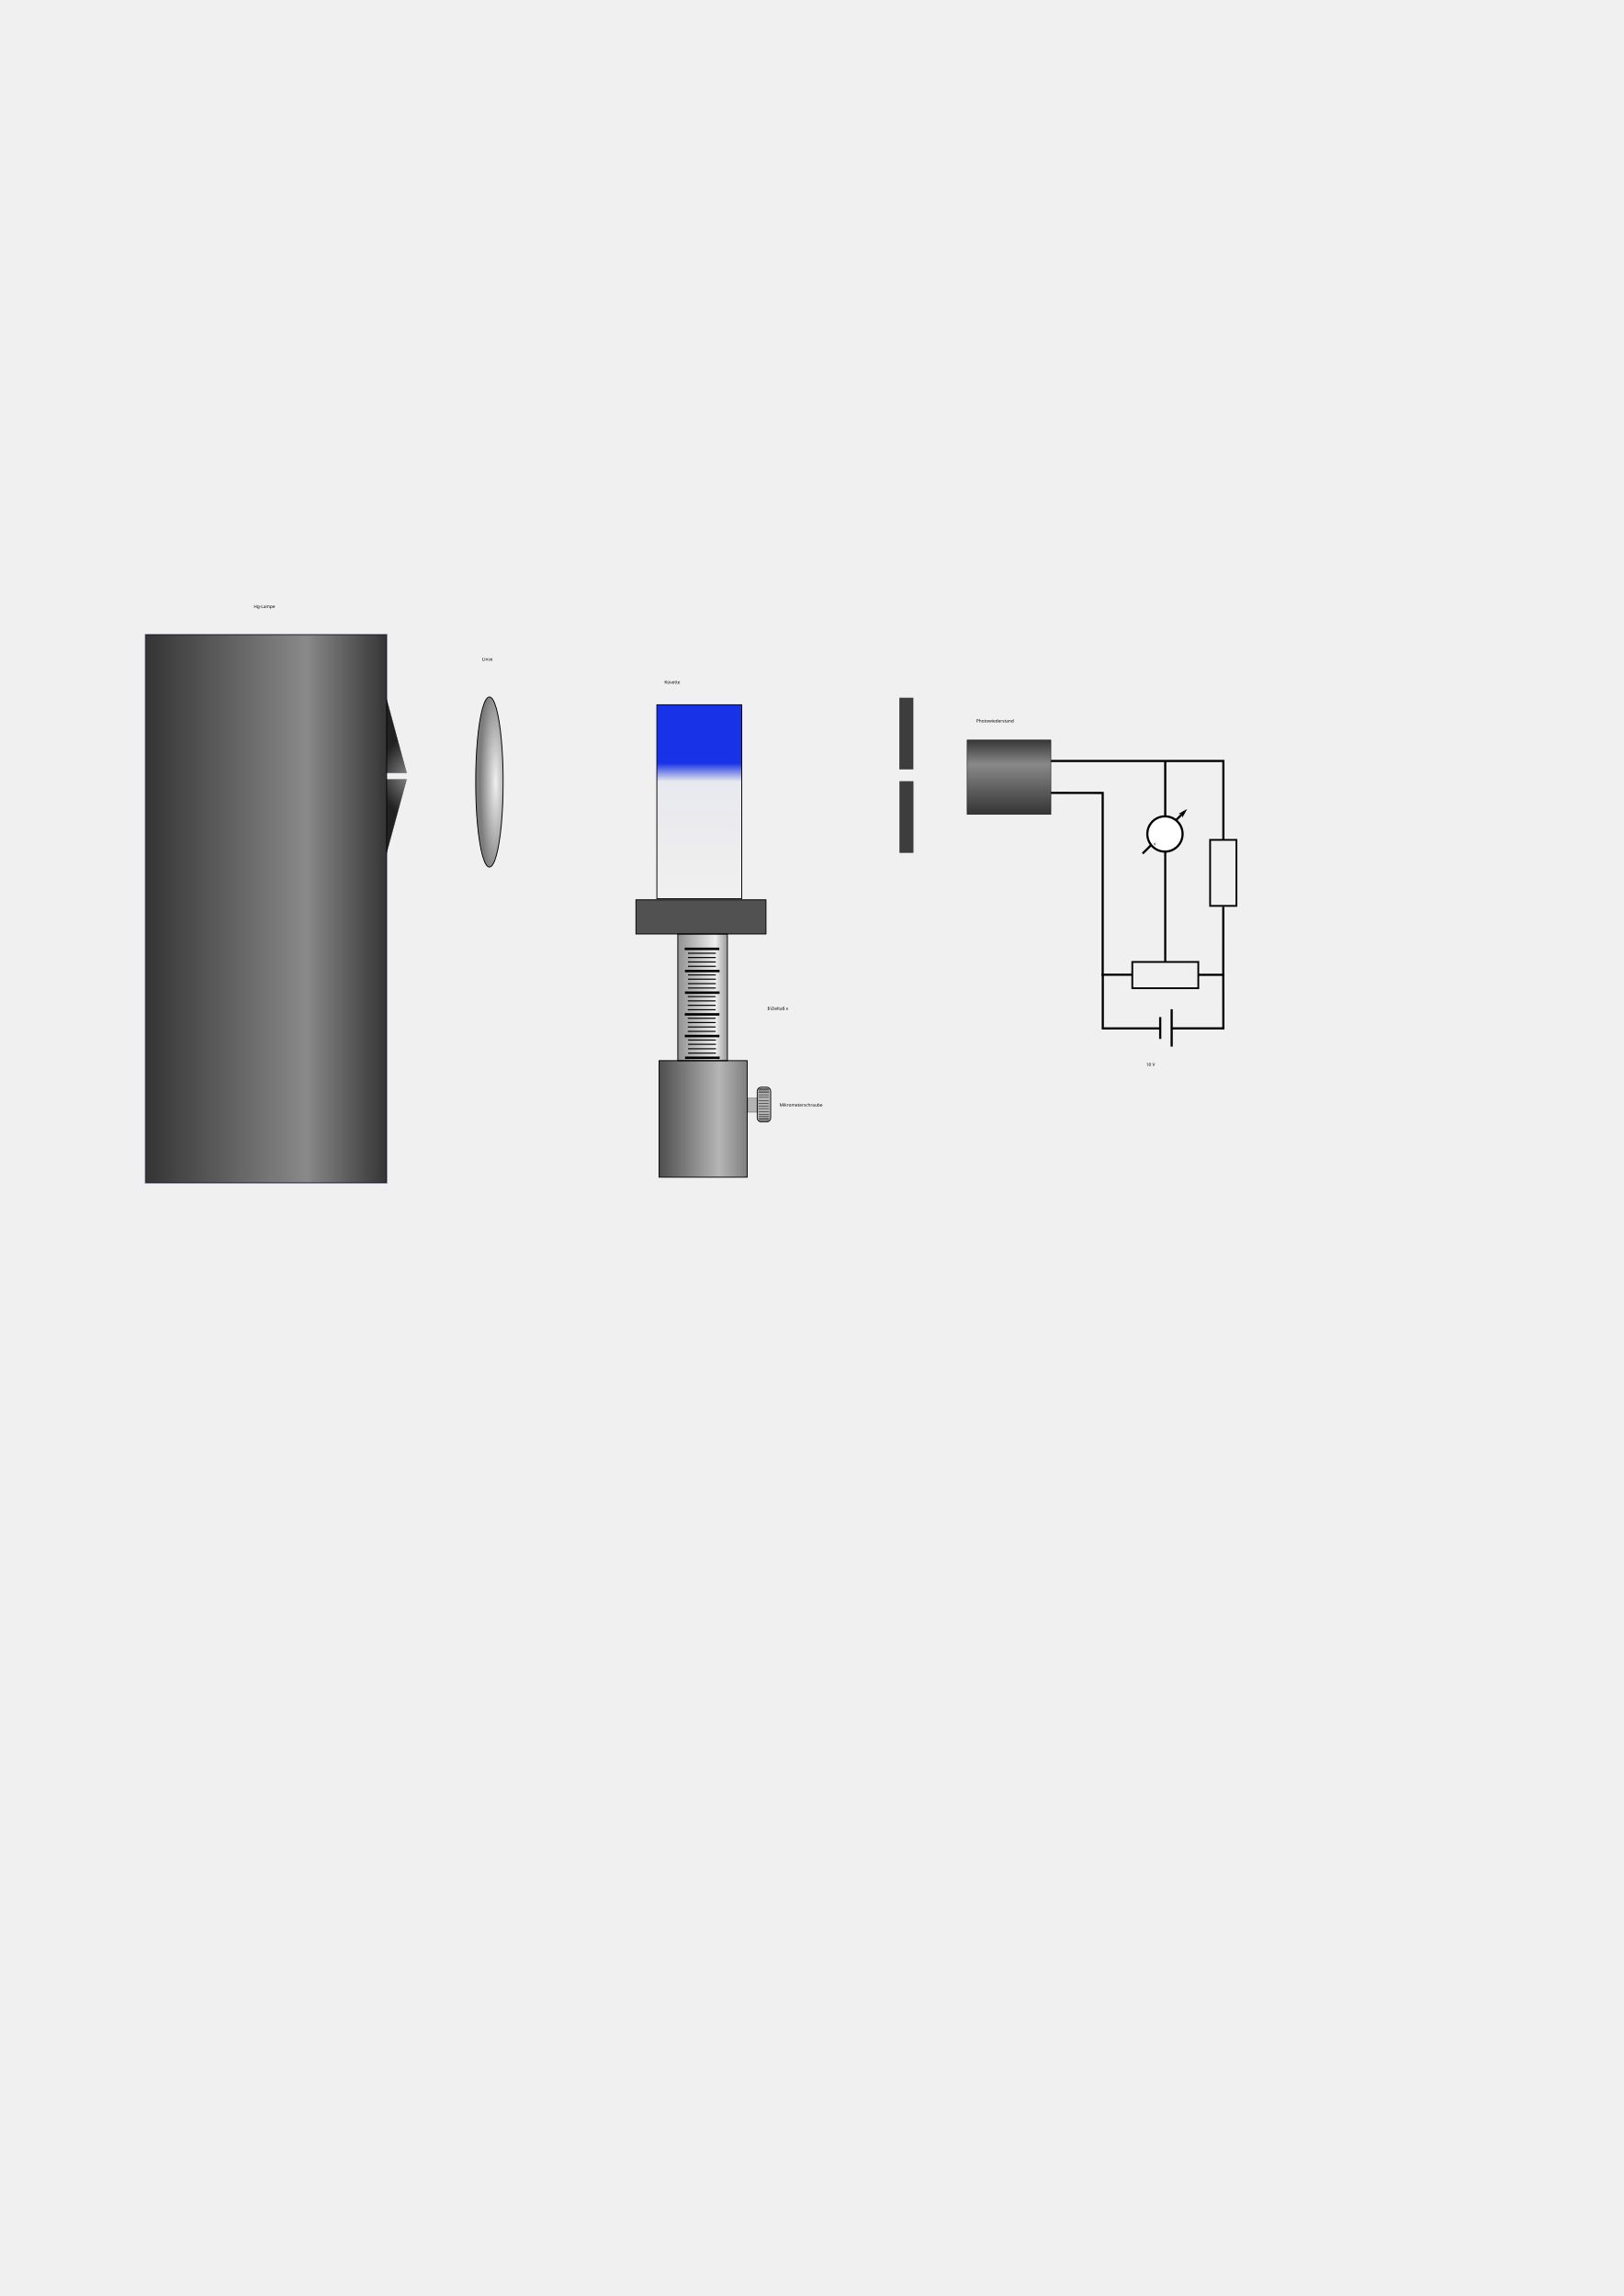
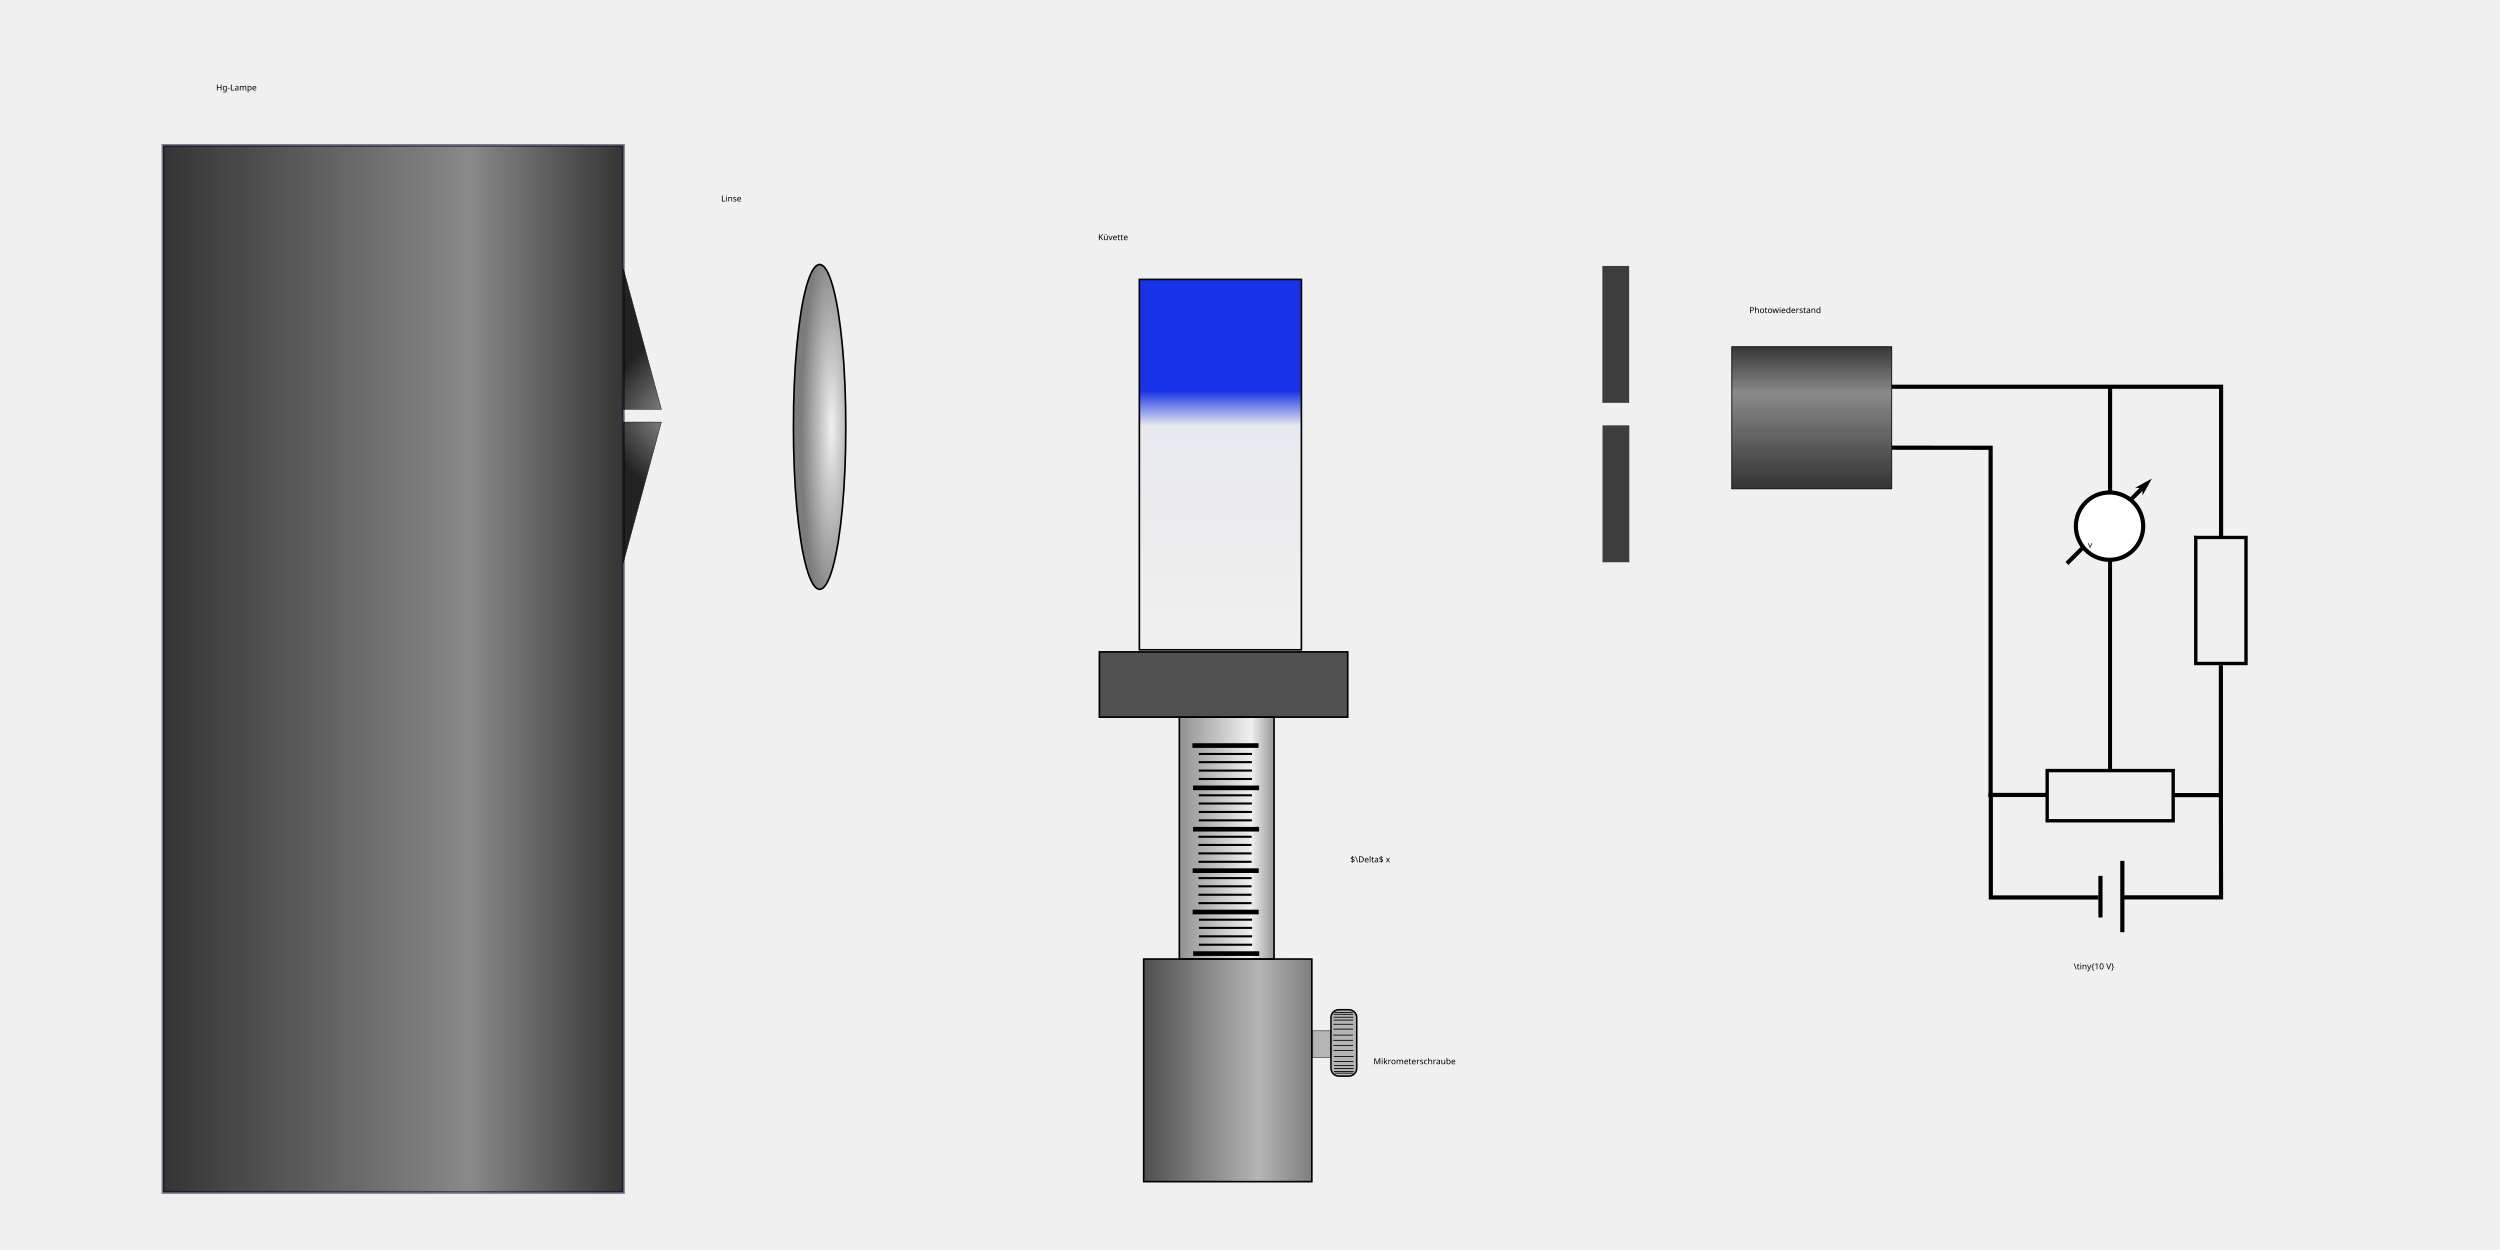
- <svg xmlns="http://www.w3.org/2000/svg" xmlns:xlink="http://www.w3.org/1999/xlink" width="744.094" height="1052.362" id="svg2" version="1.1">
+ <svg xmlns="http://www.w3.org/2000/svg" xmlns:xlink="http://www.w3.org/1999/xlink" width="600" height="300" id="svg2" version="1.1">
  <defs id="defs4">
-     <marker orient="auto" refY="0.0" refX="0.0" id="Arrow1Send" style="overflow:visible;">
-       <path id="path4604" d="M 0.0,0.0 L 5.0,-5.0 L -12.5,0.0 L 5.0,5.0 L 0.0,0.0 z " style="fill-rule:evenodd;stroke:#000000;stroke-width:1.0pt;" transform="scale(0.2) rotate(180) translate(6,0)" />
+     <marker orient="auto" refY="0" refX="0" id="Arrow1Send" style="overflow:visible">
+       <path id="path4604" d="M 0,0 5,-5 -12.5,0 5,5 0,0 z" style="fill-rule:evenodd;stroke:#000000;stroke-width:1pt" transform="matrix(-0.2,0,0,-0.2,-1.2,0)" />
    </marker>
-     <marker orient="auto" refY="0.0" refX="0.0" id="Arrow1Mend" style="overflow:visible;">
-       <path id="path4598" d="M 0.0,0.0 L 5.0,-5.0 L -12.5,0.0 L 5.0,5.0 L 0.0,0.0 z " style="fill-rule:evenodd;stroke:#000000;stroke-width:1.0pt;" transform="scale(0.4) rotate(180) translate(10,0)" />
+     <marker orient="auto" refY="0" refX="0" id="Arrow1Mend" style="overflow:visible">
+       <path id="path4598" d="M 0,0 5,-5 -12.5,0 5,5 0,0 z" style="fill-rule:evenodd;stroke:#000000;stroke-width:1pt" transform="matrix(-0.4,0,0,-0.4,-4,0)" />
    </marker>
-     <marker orient="auto" refY="0.0" refX="0.0" id="Arrow1Lend" style="overflow:visible;">
-       <path id="path4592" d="M 0.0,0.0 L 5.0,-5.0 L -12.5,0.0 L 5.0,5.0 L 0.0,0.0 z " style="fill-rule:evenodd;stroke:#000000;stroke-width:1.0pt;" transform="scale(0.8) rotate(180) translate(12.5,0)" />
+     <marker orient="auto" refY="0" refX="0" id="Arrow1Lend" style="overflow:visible">
+       <path id="path4592" d="M 0,0 5,-5 -12.5,0 5,5 0,0 z" style="fill-rule:evenodd;stroke:#000000;stroke-width:1pt" transform="matrix(-0.8,0,0,-0.8,-10,0)" />
    </marker>
    <linearGradient id="linearGradient4461">
      <stop style="stop-color:#000000;stop-opacity:0.784;" offset="0" id="stop4463" />
      <stop id="stop4465" offset="0.332" style="stop-color:#000000;stop-opacity:0.429;" />
      <stop id="stop4467" offset="1" style="stop-color:#000000;stop-opacity:0.784;" />
    </linearGradient>
    <linearGradient id="linearGradient4405">
      <stop id="stop4407" offset="0" style="stop-color:#000000;stop-opacity:0.784;" />
      <stop style="stop-color:#000000;stop-opacity:0.429;" offset="0.666" id="stop4409" />
      <stop style="stop-color:#000000;stop-opacity:0.784;" offset="1" id="stop4411" />
    </linearGradient>
    <linearGradient id="linearGradient3932">
      <stop id="stop3942" offset="0" style="stop-color:#001ee6;stop-opacity:0.902;" />
      <stop id="stop3940" offset="0.378" style="stop-color:#001ee6;stop-opacity:0.902;" />
      <stop style="stop-color:#001ee6;stop-opacity:0.031;" offset="0.464" id="stop3944" />
      <stop style="stop-color:#000000;stop-opacity:0;" offset="1" id="stop3936" />
    </linearGradient>
    <linearGradient id="linearGradient3920">
      <stop style="stop-color:#000000;stop-opacity:0.588;" offset="0" id="stop3922" />
      <stop id="stop3924" offset="0.746" style="stop-color:#000000;stop-opacity:0;" />
      <stop id="stop3926" offset="1" style="stop-color:#000000;stop-opacity:0.588;" />
    </linearGradient>
    <linearGradient id="linearGradient3902">
      <stop style="stop-color:#000000;stop-opacity:0.784;" offset="0" id="stop3904" />
      <stop id="stop3906" offset="0.532" style="stop-color:#000000;stop-opacity:0.245;" />
      <stop id="stop3908" offset="1" style="stop-color:#000000;stop-opacity:0.784;" />
    </linearGradient>
    <linearGradient id="linearGradient3849">
      <stop id="stop3861" offset="0" style="stop-color:#000000;stop-opacity:0.588;" />
      <stop style="stop-color:#000000;stop-opacity:0;" offset="0.532" id="stop3863" />
      <stop style="stop-color:#000000;stop-opacity:0.588;" offset="1" id="stop3853" />
    </linearGradient>
    <linearGradient id="linearGradient3831">
      <stop style="stop-color:#000000;stop-opacity:0;" offset="0" id="stop3833" />
      <stop style="stop-color:#000000;stop-opacity:0.483;" offset="1" id="stop3835" />
    </linearGradient>
    <linearGradient id="linearGradient3805">
      <stop style="stop-color:#000000;stop-opacity:0.49;" offset="0" id="stop3807" />
      <stop style="stop-color:#000000;stop-opacity:0.857;" offset="1" id="stop3809" />
    </linearGradient>
    <radialGradient xlink:href="#linearGradient3831" id="radialGradient3837" cx="227.143" cy="358.434" fx="227.143" fy="358.434" r="7.186" gradientTransform="matrix(1,0,0,6.429788,0,-1946.219)" gradientUnits="userSpaceOnUse" />
-     <linearGradient xlink:href="#linearGradient3902" id="linearGradient3855" x1="296.415" y1="463.612" x2="361.525" y2="463.612" gradientUnits="userSpaceOnUse" gradientTransform="matrix(1.000046,0,0,0.9906689,-1.530161,53.57097)" />
+     <linearGradient xlink:href="#linearGradient3902" id="linearGradient3855" x1="296.415" y1="463.612" x2="361.525" y2="463.612" gradientUnits="userSpaceOnUse" gradientTransform="matrix(1.000046,0,0,0.9906689,-29.10733,549.9599)" />
    <linearGradient xlink:href="#linearGradient3849-1" id="linearGradient3855-1" x1="294.394" y1="463.612" x2="365.566" y2="463.612" gradientUnits="userSpaceOnUse" />
    <linearGradient id="linearGradient3849-1">
      <stop id="stop3861-6" offset="0" style="stop-color:#000000;stop-opacity:0.588;" />
      <stop style="stop-color:#000000;stop-opacity:0;" offset="0.532" id="stop3863-0" />
      <stop style="stop-color:#000000;stop-opacity:0.588;" offset="1" id="stop3853-2" />
    </linearGradient>
-     <linearGradient xlink:href="#linearGradient3920" id="linearGradient3918" x1="303.796" y1="407.127" x2="338.096" y2="407.127" gradientUnits="userSpaceOnUse" gradientTransform="translate(-1.515229,48.9924)" />
-     <linearGradient xlink:href="#linearGradient3932" id="linearGradient3938" x1="321.534" y1="263.433" x2="321.534" y2="362.15" gradientUnits="userSpaceOnUse" gradientTransform="translate(-1.515229,48.9924)" />
-     <linearGradient xlink:href="#linearGradient4405" id="linearGradient4403" x1="66.339" y1="416.517" x2="177.543" y2="416.517" gradientUnits="userSpaceOnUse" />
-     <radialGradient xlink:href="#linearGradient3805" id="radialGradient4413" cx="186.754" cy="341.748" fx="186.754" fy="341.748" r="4.631" gradientTransform="matrix(3.013976,-4.214099,2.270794,1.6241,-1152.514,585.7406)" gradientUnits="userSpaceOnUse" />
+     <linearGradient xlink:href="#linearGradient3920" id="linearGradient3918" x1="303.796" y1="407.127" x2="338.096" y2="407.127" gradientUnits="userSpaceOnUse" gradientTransform="translate(-29.09239,545.3814)" />
+     <linearGradient xlink:href="#linearGradient3932" id="linearGradient3938" x1="321.534" y1="263.433" x2="321.534" y2="362.15" gradientUnits="userSpaceOnUse" gradientTransform="translate(-29.09239,545.3814)" />
+     <linearGradient xlink:href="#linearGradient4405" id="linearGradient4403" x1="66.339" y1="416.517" x2="177.543" y2="416.517" gradientUnits="userSpaceOnUse" gradientTransform="translate(-27.57716,496.389)" />
+     <radialGradient xlink:href="#linearGradient3805" id="radialGradient4413" cx="186.754" cy="341.748" fx="186.754" fy="341.748" r="4.631" gradientTransform="matrix(3.013976,-4.214099,2.270794,1.6241,-1180.091,1082.13)" gradientUnits="userSpaceOnUse" />
    <radialGradient xlink:href="#linearGradient3805-3" id="radialGradient4413-7" cx="186.754" cy="341.748" fx="186.754" fy="341.748" r="4.631" gradientTransform="matrix(3.013976,-4.214099,2.270794,1.6241,-1152.157,585.6513)" gradientUnits="userSpaceOnUse" />
    <linearGradient id="linearGradient3805-3">
      <stop style="stop-color:#000000;stop-opacity:0.49;" offset="0" id="stop3807-9" />
      <stop style="stop-color:#000000;stop-opacity:0.857;" offset="1" id="stop3809-3" />
    </linearGradient>
-     <radialGradient r="4.631" fy="341.748" fx="186.754" cy="341.748" cx="186.754" gradientTransform="matrix(3.013976,4.214099,2.270794,-1.6241,-1152.527,125.752)" gradientUnits="userSpaceOnUse" id="radialGradient4430" xlink:href="#linearGradient3805-3" />
-     <linearGradient xlink:href="#linearGradient4461" id="linearGradient4459" x1="461.201" y1="340.866" x2="461.201" y2="375.366" gradientUnits="userSpaceOnUse" gradientTransform="translate(1.010153,-2.020305)" />
+     <radialGradient r="4.631" fy="341.748" fx="186.754" cy="341.748" cx="186.754" gradientTransform="matrix(3.013976,4.214099,2.270794,-1.6241,-1180.104,622.1409)" gradientUnits="userSpaceOnUse" id="radialGradient4430" xlink:href="#linearGradient3805-3" />
+     <linearGradient xlink:href="#linearGradient4461" id="linearGradient4459" x1="461.201" y1="340.866" x2="461.201" y2="375.366" gradientUnits="userSpaceOnUse" gradientTransform="translate(-26.56701,494.3687)" />
  </defs>
-   <g id="layer1">
-     <path style="fill:none;stroke:#000000;stroke-width:1;stroke-linecap:butt;stroke-linejoin:miter;stroke-opacity:1;marker-end:url(#Arrow1Send);stroke-miterlimit:3.4;stroke-dasharray:none;opacity:1" d="m 523.638,391.217 19.13,-19.13" id="path4583" />
-     <rect style="fill-opacity:1.0;fill-rule:nonzero;stroke:#00001e;stroke-width:0.708;stroke-miterlimit:4;stroke-opacity:0.477;stroke-dasharray:none;stroke-dashoffset:0;fill:url(#linearGradient4403)" id="rect3013" width="110.496" height="251.259" x="66.693" y="290.887" />
-     <path style="fill:url(#radialGradient4413);fill-opacity:1;stroke:#000000;stroke-width:0.1;stroke-linecap:butt;stroke-linejoin:miter;stroke-miterlimit:4;stroke-opacity:1;stroke-dasharray:none" d="m 177.186,320.473 9.136,33.743 -9.136,0 0,-33.743" id="path3017" />
-     <path style="color:#000000;fill:url(#radialGradient3837);fill-opacity:1;stroke:#000000;stroke-width:0.4;stroke-linecap:butt;stroke-linejoin:miter;stroke-miterlimit:4;stroke-opacity:1;stroke-dasharray:none;stroke-dashoffset:0;marker:none;visibility:visible;display:inline;overflow:visible;enable-background:accumulate" id="path3821" d="m 230.566,358.434 a 6.281,38.495 0 1 1 -12.561,0 6.281,38.495 0 1 1 12.561,0 z" />
-     <text xml:space="preserve" style="font-size:16px;font-style:normal;font-weight:normal;line-height:125%;letter-spacing:0px;word-spacing:0px;fill:#000000;fill-opacity:1;stroke:none;font-family:Sans" x="116.318" y="278.682" id="text3839">
-       <tspan id="tspan3841" x="116.318" y="278.682" style="font-size:2px">Hg-Lampe</tspan>
+   <g id="layer1" transform="translate(0,-752.3622)">
+     <path style="fill:none;stroke:#000000;stroke-width:1;stroke-linecap:butt;stroke-linejoin:miter;stroke-miterlimit:3.4;stroke-opacity:1;stroke-dasharray:none;marker-end:url(#Arrow1Send)" d="m 496.061,887.606 19.13,-19.13" id="path4583" />
+     <rect style="fill:url(#linearGradient4403);fill-opacity:1;fill-rule:nonzero;stroke:#00001e;stroke-width:0.708;stroke-miterlimit:4;stroke-opacity:0.477;stroke-dasharray:none;stroke-dashoffset:0" id="rect3013" width="110.496" height="251.259" x="39.116" y="787.276" />
+     <path style="fill:url(#radialGradient4413);fill-opacity:1;stroke:#000000;stroke-width:0.1;stroke-linecap:butt;stroke-linejoin:miter;stroke-miterlimit:4;stroke-opacity:1;stroke-dasharray:none" d="m 149.609,816.862 9.136,33.743 -9.136,0 0,-33.743" id="path3017" />
+     <path style="color:#000000;fill:url(#radialGradient3837);fill-opacity:1;stroke:#000000;stroke-width:0.4;stroke-linecap:butt;stroke-linejoin:miter;stroke-miterlimit:4;stroke-opacity:1;stroke-dasharray:none;stroke-dashoffset:0;marker:none;visibility:visible;display:inline;overflow:visible;enable-background:accumulate" id="path3821" d="m 230.566,358.434 a 6.281,38.495 0 1 1 -12.561,0 6.281,38.495 0 1 1 12.561,0 z" transform="translate(-27.57716,496.389)" />
+     <text xml:space="preserve" style="font-size:16px;font-style:normal;font-weight:normal;line-height:125%;letter-spacing:0px;word-spacing:0px;fill:#000000;fill-opacity:1;stroke:none;font-family:Sans" x="51.866" y="774.071" id="text3839">
+       <tspan id="tspan3841" x="51.866" y="774.071" style="font-size:2px">Hg-Lampe</tspan>
    </text>
-     <text xml:space="preserve" style="font-size:16px;font-style:normal;font-weight:normal;line-height:125%;letter-spacing:0px;word-spacing:0px;fill:#000000;fill-opacity:1;stroke:none;font-family:Sans" x="220.892" y="302.824" id="text3843">
-       <tspan id="tspan3845" x="220.892" y="302.824" style="font-size:2px">Linse</tspan>
+     <text xml:space="preserve" style="font-size:16px;font-style:normal;font-weight:normal;line-height:125%;letter-spacing:0px;word-spacing:0px;fill:#000000;fill-opacity:1;stroke:none;font-family:Sans" x="173.065" y="800.713" id="text3843">
+       <tspan id="tspan3845" x="173.065" y="800.713" style="font-size:2px">Linse</tspan>
    </text>
-     <rect style="fill:url(#linearGradient3855);fill-opacity:1;fill-rule:nonzero;stroke:#000000;stroke-width:0.398;stroke-miterlimit:4;stroke-opacity:1;stroke-dasharray:none;stroke-dashoffset:0" id="rect3847" width="40.359" height="53.425" x="302.055" y="486.144" />
-     <rect style="fill:url(#linearGradient3918);fill-opacity:1;fill-rule:nonzero;stroke:#000000;stroke-width:0.4;stroke-miterlimit:4;stroke-opacity:1;stroke-dasharray:none;stroke-dashoffset:0" id="rect3910" width="22.728" height="58.084" x="310.622" y="428.088" />
-     <rect style="fill:#000000;fill-opacity:0.662;fill-rule:nonzero;stroke:#000000;stroke-width:0.4;stroke-miterlimit:4;stroke-opacity:1;stroke-dasharray:none;stroke-dashoffset:0" id="rect3928" width="59.599" height="15.657" x="291.429" y="412.431" />
-     <rect style="fill:url(#linearGradient3938);fill-opacity:1;fill-rule:nonzero;stroke:#000000;stroke-width:0.4;stroke-miterlimit:4;stroke-opacity:1;stroke-dasharray:none;stroke-dashoffset:0" id="rect3930" width="38.891" height="88.893" x="301.025" y="323.032" />
-     <path style="fill:none;stroke:#000000;stroke-width:1.115;stroke-linecap:butt;stroke-linejoin:miter;stroke-miterlimit:4;stroke-opacity:1;stroke-dasharray:none" d="m 313.761,434.906 15.864,0" id="path3946" />
-     <path style="fill:none;stroke:#000000;stroke-width:0.5;stroke-linecap:butt;stroke-linejoin:miter;stroke-miterlimit:4;stroke-opacity:1;stroke-dasharray:none" d="m 315.292,436.923 12.753,0" id="path3946-6" />
-     <path style="fill:none;stroke:#000000;stroke-width:0.5;stroke-linecap:butt;stroke-linejoin:miter;stroke-miterlimit:4;stroke-opacity:1;stroke-dasharray:none" d="m 315.278,438.89 12.753,0" id="path3946-1" />
-     <path style="fill:none;stroke:#000000;stroke-width:0.5;stroke-linecap:butt;stroke-linejoin:miter;stroke-miterlimit:4;stroke-opacity:1;stroke-dasharray:none" d="m 315.286,440.916 12.753,0" id="path3946-10" />
-     <path style="fill:none;stroke:#000000;stroke-width:0.5;stroke-linecap:butt;stroke-linejoin:miter;stroke-miterlimit:4;stroke-opacity:1;stroke-dasharray:none" d="m 315.284,442.933 12.753,0" id="path3946-6-6" />
-     <path style="fill:none;stroke:#000000;stroke-width:1.115;stroke-linecap:butt;stroke-linejoin:miter;stroke-miterlimit:4;stroke-opacity:1;stroke-dasharray:none" d="m 313.901,445.06 15.864,0" id="path3946-17" />
-     <path style="fill:none;stroke:#000000;stroke-width:0.5;stroke-linecap:butt;stroke-linejoin:miter;stroke-miterlimit:4;stroke-opacity:1;stroke-dasharray:none" d="m 315.292,446.846 12.753,0" id="path3946-6-5" />
-     <path style="fill:none;stroke:#000000;stroke-width:0.5;stroke-linecap:butt;stroke-linejoin:miter;stroke-miterlimit:4;stroke-opacity:1;stroke-dasharray:none" d="m 315.278,448.814 12.753,0" id="path3946-1-8" />
-     <path style="fill:none;stroke:#000000;stroke-width:0.5;stroke-linecap:butt;stroke-linejoin:miter;stroke-miterlimit:4;stroke-opacity:1;stroke-dasharray:none" d="m 315.286,450.84 12.753,0" id="path3946-10-9" />
-     <path style="fill:none;stroke:#000000;stroke-width:0.5;stroke-linecap:butt;stroke-linejoin:miter;stroke-miterlimit:4;stroke-opacity:1;stroke-dasharray:none" d="m 315.284,452.856 12.753,0" id="path3946-6-6-8" />
-     <path style="fill:none;stroke:#000000;stroke-width:1.115;stroke-linecap:butt;stroke-linejoin:miter;stroke-miterlimit:4;stroke-opacity:1;stroke-dasharray:none" d="m 313.901,454.984 15.864,0" id="path3946-17-0" />
-     <path style="fill:none;stroke:#000000;stroke-width:0.5;stroke-linecap:butt;stroke-linejoin:miter;stroke-miterlimit:4;stroke-opacity:1;stroke-dasharray:none" d="m 315.203,456.795 12.753,0" id="path3946-6-3" />
-     <path style="fill:none;stroke:#000000;stroke-width:0.5;stroke-linecap:butt;stroke-linejoin:miter;stroke-miterlimit:4;stroke-opacity:1;stroke-dasharray:none" d="m 315.189,458.763 12.753,0" id="path3946-1-84" />
-     <path style="fill:none;stroke:#000000;stroke-width:0.5;stroke-linecap:butt;stroke-linejoin:miter;stroke-miterlimit:4;stroke-opacity:1;stroke-dasharray:none" d="m 315.197,460.789 12.753,0" id="path3946-10-2" />
-     <path style="fill:none;stroke:#000000;stroke-width:0.5;stroke-linecap:butt;stroke-linejoin:miter;stroke-miterlimit:4;stroke-opacity:1;stroke-dasharray:none" d="m 315.195,462.805 12.753,0" id="path3946-6-6-0" />
-     <path style="fill:none;stroke:#000000;stroke-width:1.115;stroke-linecap:butt;stroke-linejoin:miter;stroke-miterlimit:4;stroke-opacity:1;stroke-dasharray:none" d="m 313.812,464.932 15.864,0" id="path3946-17-7" />
-     <path style="fill:none;stroke:#000000;stroke-width:0.5;stroke-linecap:butt;stroke-linejoin:miter;stroke-miterlimit:4;stroke-opacity:1;stroke-dasharray:none" d="m 315.203,466.719 12.753,0" id="path3946-6-5-5" />
-     <path style="fill:none;stroke:#000000;stroke-width:0.5;stroke-linecap:butt;stroke-linejoin:miter;stroke-miterlimit:4;stroke-opacity:1;stroke-dasharray:none" d="m 315.189,468.686 12.753,0" id="path3946-1-8-5" />
-     <path style="fill:none;stroke:#000000;stroke-width:0.5;stroke-linecap:butt;stroke-linejoin:miter;stroke-miterlimit:4;stroke-opacity:1;stroke-dasharray:none" d="m 315.197,470.712 12.753,0" id="path3946-10-9-0" />
-     <path style="fill:none;stroke:#000000;stroke-width:0.5;stroke-linecap:butt;stroke-linejoin:miter;stroke-miterlimit:4;stroke-opacity:1;stroke-dasharray:none" d="m 315.195,472.729 12.753,0" id="path3946-6-6-8-8" />
-     <path style="fill:none;stroke:#000000;stroke-width:1.115;stroke-linecap:butt;stroke-linejoin:miter;stroke-miterlimit:4;stroke-opacity:1;stroke-dasharray:none" d="m 313.812,474.856 15.864,0" id="path3946-17-0-1" />
-     <path style="fill:none;stroke:#000000;stroke-width:0.5;stroke-linecap:butt;stroke-linejoin:miter;stroke-miterlimit:4;stroke-opacity:1;stroke-dasharray:none" d="m 315.333,476.699 12.753,0" id="path3946-6-1" />
-     <path style="fill:none;stroke:#000000;stroke-width:0.5;stroke-linecap:butt;stroke-linejoin:miter;stroke-miterlimit:4;stroke-opacity:1;stroke-dasharray:none" d="m 315.319,478.666 12.753,0" id="path3946-1-0" />
-     <path style="fill:none;stroke:#000000;stroke-width:0.5;stroke-linecap:butt;stroke-linejoin:miter;stroke-miterlimit:4;stroke-opacity:1;stroke-dasharray:none" d="m 315.327,480.692 12.753,0" id="path3946-10-7" />
-     <path style="fill:none;stroke:#000000;stroke-width:0.5;stroke-linecap:butt;stroke-linejoin:miter;stroke-miterlimit:4;stroke-opacity:1;stroke-dasharray:none" d="m 315.325,482.708 12.753,0" id="path3946-6-6-5" />
-     <path style="fill:none;stroke:#000000;stroke-width:1.115;stroke-linecap:butt;stroke-linejoin:miter;stroke-miterlimit:4;stroke-opacity:1;stroke-dasharray:none" d="m 313.942,484.836 15.864,0" id="path3946-17-4" />
-     <rect style="fill:#000000;fill-opacity:0.252;fill-rule:nonzero;stroke:#000000;stroke-width:0.2;stroke-miterlimit:4;stroke-opacity:0.567;stroke-dasharray:none;stroke-dashoffset:0" id="rect4142" width="4.375" height="6.429" x="342.614" y="503.341" />
-     <rect style="fill:#000000;fill-opacity:0.252;fill-rule:nonzero;stroke:#000000;stroke-width:0.375;stroke-miterlimit:4;stroke-opacity:0.981;stroke-dasharray:none;stroke-dashoffset:0" id="rect4142-6" width="6.187" height="15.942" x="347.006" y="498.301" ry="1.894" rx="1.894" />
-     <path style="fill:none;stroke:#000000;stroke-width:0.2;stroke-linecap:butt;stroke-linejoin:miter;stroke-miterlimit:4;stroke-opacity:1;stroke-dasharray:none" d="m 347.619,499.398 4.735,0" id="path4162" />
-     <path style="fill:none;stroke:#000000;stroke-width:0.2;stroke-linecap:butt;stroke-linejoin:miter;stroke-miterlimit:4;stroke-opacity:1;stroke-dasharray:none" d="m 347.635,500.105 4.735,0" id="path4162-6" />
-     <path style="fill:none;stroke:#000000;stroke-width:0.2;stroke-linecap:butt;stroke-linejoin:miter;stroke-miterlimit:4;stroke-opacity:1;stroke-dasharray:none" d="m 347.635,500.797 4.735,0" id="path4162-64" />
-     <path style="fill:none;stroke:#000000;stroke-width:0.2;stroke-linecap:butt;stroke-linejoin:miter;stroke-miterlimit:4;stroke-opacity:1;stroke-dasharray:none" d="m 347.59,501.801 4.735,0" id="path4162-3" />
-     <path style="fill:none;stroke:#000000;stroke-width:0.193;stroke-linecap:butt;stroke-linejoin:miter;stroke-miterlimit:4;stroke-opacity:1;stroke-dasharray:none" d="m 347.807,498.989 4.414,0" id="path4162-7" />
-     <path style="fill:none;stroke:#000000;stroke-width:0.2;stroke-linecap:butt;stroke-linejoin:miter;stroke-miterlimit:4;stroke-opacity:1;stroke-dasharray:none" d="m 347.59,502.962 4.735,0" id="path4162-5" />
-     <path style="fill:none;stroke:#000000;stroke-width:0.2;stroke-linecap:butt;stroke-linejoin:miter;stroke-miterlimit:4;stroke-opacity:1;stroke-dasharray:none" d="m 347.523,504.401 4.735,0" id="path4162-64-3" />
-     <path style="fill:none;stroke:#000000;stroke-width:0.2;stroke-linecap:butt;stroke-linejoin:miter;stroke-miterlimit:4;stroke-opacity:1;stroke-dasharray:none" d="m 347.546,505.651 4.735,0" id="path4162-3-7" />
-     <path style="fill:none;stroke:#000000;stroke-width:0.2;stroke-linecap:butt;stroke-linejoin:miter;stroke-miterlimit:4;stroke-opacity:1;stroke-dasharray:none" d="m 347.568,506.901 4.735,0" id="path4162-5-8" />
-     <path style="fill:none;stroke:#000000;stroke-width:0.2;stroke-linecap:butt;stroke-linejoin:miter;stroke-miterlimit:4;stroke-opacity:1;stroke-dasharray:none" d="m 347.719,513.117 4.735,0" id="path4162-1" />
-     <path style="fill:none;stroke:#000000;stroke-width:0.2;stroke-linecap:butt;stroke-linejoin:miter;stroke-miterlimit:4;stroke-opacity:1;stroke-dasharray:none" d="m 347.736,512.411 4.735,0" id="path4162-6-1" />
-     <path style="fill:none;stroke:#000000;stroke-width:0.2;stroke-linecap:butt;stroke-linejoin:miter;stroke-miterlimit:4;stroke-opacity:1;stroke-dasharray:none" d="m 347.736,511.719 4.735,0" id="path4162-64-34" />
-     <path style="fill:none;stroke:#000000;stroke-width:0.2;stroke-linecap:butt;stroke-linejoin:miter;stroke-miterlimit:4;stroke-opacity:1;stroke-dasharray:none" d="m 347.691,510.715 4.735,0" id="path4162-3-0" />
-     <path style="fill:none;stroke:#000000;stroke-width:0.193;stroke-linecap:butt;stroke-linejoin:miter;stroke-miterlimit:4;stroke-opacity:1;stroke-dasharray:none" d="m 347.907,513.527 4.414,0" id="path4162-7-8" />
-     <path style="fill:none;stroke:#000000;stroke-width:0.2;stroke-linecap:butt;stroke-linejoin:miter;stroke-miterlimit:4;stroke-opacity:1;stroke-dasharray:none" d="m 347.691,509.554 4.735,0" id="path4162-5-9" />
-     <path style="fill:none;stroke:#000000;stroke-width:0.2;stroke-linecap:butt;stroke-linejoin:miter;stroke-miterlimit:4;stroke-opacity:1;stroke-dasharray:none" d="m 347.624,508.114 4.735,0" id="path4162-64-3-1" />
-     <text xml:space="preserve" style="font-size:16px;font-style:normal;font-weight:normal;line-height:125%;letter-spacing:0px;word-spacing:0px;fill:#000000;fill-opacity:1;stroke:none;font-family:Sans" x="357.221" y="507.141" id="text4273">
-       <tspan id="tspan4275" x="357.221" y="507.141" style="font-size:2px">Mikrometerschraube</tspan>
+     <rect style="fill:url(#linearGradient3855);fill-opacity:1;fill-rule:nonzero;stroke:#000000;stroke-width:0.398;stroke-miterlimit:4;stroke-opacity:1;stroke-dasharray:none;stroke-dashoffset:0" id="rect3847" width="40.359" height="53.425" x="274.478" y="982.533" />
+     <rect style="fill:url(#linearGradient3918);fill-opacity:1;fill-rule:nonzero;stroke:#000000;stroke-width:0.4;stroke-miterlimit:4;stroke-opacity:1;stroke-dasharray:none;stroke-dashoffset:0" id="rect3910" width="22.728" height="58.084" x="283.045" y="924.477" />
+     <rect style="fill:#000000;fill-opacity:0.662;fill-rule:nonzero;stroke:#000000;stroke-width:0.4;stroke-miterlimit:4;stroke-opacity:1;stroke-dasharray:none;stroke-dashoffset:0" id="rect3928" width="59.599" height="15.657" x="263.852" y="908.819" />
+     <rect style="fill:url(#linearGradient3938);fill-opacity:1;fill-rule:nonzero;stroke:#000000;stroke-width:0.4;stroke-miterlimit:4;stroke-opacity:1;stroke-dasharray:none;stroke-dashoffset:0" id="rect3930" width="38.891" height="88.893" x="273.448" y="819.421" />
+     <path style="fill:none;stroke:#000000;stroke-width:1.115;stroke-linecap:butt;stroke-linejoin:miter;stroke-miterlimit:4;stroke-opacity:1;stroke-dasharray:none" d="m 286.183,931.295 15.864,0" id="path3946" />
+     <path style="fill:none;stroke:#000000;stroke-width:0.5;stroke-linecap:butt;stroke-linejoin:miter;stroke-miterlimit:4;stroke-opacity:1;stroke-dasharray:none" d="m 287.715,933.312 12.753,0" id="path3946-6" />
+     <path style="fill:none;stroke:#000000;stroke-width:0.5;stroke-linecap:butt;stroke-linejoin:miter;stroke-miterlimit:4;stroke-opacity:1;stroke-dasharray:none" d="m 287.701,935.279 12.753,0" id="path3946-1" />
+     <path style="fill:none;stroke:#000000;stroke-width:0.5;stroke-linecap:butt;stroke-linejoin:miter;stroke-miterlimit:4;stroke-opacity:1;stroke-dasharray:none" d="m 287.709,937.305 12.753,0" id="path3946-10" />
+     <path style="fill:none;stroke:#000000;stroke-width:0.5;stroke-linecap:butt;stroke-linejoin:miter;stroke-miterlimit:4;stroke-opacity:1;stroke-dasharray:none" d="m 287.707,939.322 12.753,0" id="path3946-6-6" />
+     <path style="fill:none;stroke:#000000;stroke-width:1.115;stroke-linecap:butt;stroke-linejoin:miter;stroke-miterlimit:4;stroke-opacity:1;stroke-dasharray:none" d="m 286.324,941.449 15.864,0" id="path3946-17" />
+     <path style="fill:none;stroke:#000000;stroke-width:0.5;stroke-linecap:butt;stroke-linejoin:miter;stroke-miterlimit:4;stroke-opacity:1;stroke-dasharray:none" d="m 287.715,943.235 12.753,0" id="path3946-6-5" />
+     <path style="fill:none;stroke:#000000;stroke-width:0.5;stroke-linecap:butt;stroke-linejoin:miter;stroke-miterlimit:4;stroke-opacity:1;stroke-dasharray:none" d="m 287.701,945.203 12.753,0" id="path3946-1-8" />
+     <path style="fill:none;stroke:#000000;stroke-width:0.5;stroke-linecap:butt;stroke-linejoin:miter;stroke-miterlimit:4;stroke-opacity:1;stroke-dasharray:none" d="m 287.709,947.229 12.753,0" id="path3946-10-9" />
+     <path style="fill:none;stroke:#000000;stroke-width:0.5;stroke-linecap:butt;stroke-linejoin:miter;stroke-miterlimit:4;stroke-opacity:1;stroke-dasharray:none" d="m 287.707,949.245 12.753,0" id="path3946-6-6-8" />
+     <path style="fill:none;stroke:#000000;stroke-width:1.115;stroke-linecap:butt;stroke-linejoin:miter;stroke-miterlimit:4;stroke-opacity:1;stroke-dasharray:none" d="m 286.324,951.373 15.864,0" id="path3946-17-0" />
+     <path style="fill:none;stroke:#000000;stroke-width:0.5;stroke-linecap:butt;stroke-linejoin:miter;stroke-miterlimit:4;stroke-opacity:1;stroke-dasharray:none" d="m 287.626,953.184 12.753,0" id="path3946-6-3" />
+     <path style="fill:none;stroke:#000000;stroke-width:0.5;stroke-linecap:butt;stroke-linejoin:miter;stroke-miterlimit:4;stroke-opacity:1;stroke-dasharray:none" d="m 287.611,955.152 12.753,0" id="path3946-1-84" />
+     <path style="fill:none;stroke:#000000;stroke-width:0.5;stroke-linecap:butt;stroke-linejoin:miter;stroke-miterlimit:4;stroke-opacity:1;stroke-dasharray:none" d="m 287.619,957.178 12.753,0" id="path3946-10-2" />
+     <path style="fill:none;stroke:#000000;stroke-width:0.5;stroke-linecap:butt;stroke-linejoin:miter;stroke-miterlimit:4;stroke-opacity:1;stroke-dasharray:none" d="m 287.618,959.194 12.753,0" id="path3946-6-6-0" />
+     <path style="fill:none;stroke:#000000;stroke-width:1.115;stroke-linecap:butt;stroke-linejoin:miter;stroke-miterlimit:4;stroke-opacity:1;stroke-dasharray:none" d="m 286.234,961.321 15.864,0" id="path3946-17-7" />
+     <path style="fill:none;stroke:#000000;stroke-width:0.5;stroke-linecap:butt;stroke-linejoin:miter;stroke-miterlimit:4;stroke-opacity:1;stroke-dasharray:none" d="m 287.626,963.108 12.753,0" id="path3946-6-5-5" />
+     <path style="fill:none;stroke:#000000;stroke-width:0.5;stroke-linecap:butt;stroke-linejoin:miter;stroke-miterlimit:4;stroke-opacity:1;stroke-dasharray:none" d="m 287.611,965.075 12.753,0" id="path3946-1-8-5" />
+     <path style="fill:none;stroke:#000000;stroke-width:0.5;stroke-linecap:butt;stroke-linejoin:miter;stroke-miterlimit:4;stroke-opacity:1;stroke-dasharray:none" d="m 287.619,967.101 12.753,0" id="path3946-10-9-0" />
+     <path style="fill:none;stroke:#000000;stroke-width:0.5;stroke-linecap:butt;stroke-linejoin:miter;stroke-miterlimit:4;stroke-opacity:1;stroke-dasharray:none" d="m 287.618,969.118 12.753,0" id="path3946-6-6-8-8" />
+     <path style="fill:none;stroke:#000000;stroke-width:1.115;stroke-linecap:butt;stroke-linejoin:miter;stroke-miterlimit:4;stroke-opacity:1;stroke-dasharray:none" d="m 286.234,971.245 15.864,0" id="path3946-17-0-1" />
+     <path style="fill:none;stroke:#000000;stroke-width:0.5;stroke-linecap:butt;stroke-linejoin:miter;stroke-miterlimit:4;stroke-opacity:1;stroke-dasharray:none" d="m 287.756,973.087 12.753,0" id="path3946-6-1" />
+     <path style="fill:none;stroke:#000000;stroke-width:0.5;stroke-linecap:butt;stroke-linejoin:miter;stroke-miterlimit:4;stroke-opacity:1;stroke-dasharray:none" d="m 287.742,975.055 12.753,0" id="path3946-1-0" />
+     <path style="fill:none;stroke:#000000;stroke-width:0.5;stroke-linecap:butt;stroke-linejoin:miter;stroke-miterlimit:4;stroke-opacity:1;stroke-dasharray:none" d="m 287.75,977.081 12.753,0" id="path3946-10-7" />
+     <path style="fill:none;stroke:#000000;stroke-width:0.5;stroke-linecap:butt;stroke-linejoin:miter;stroke-miterlimit:4;stroke-opacity:1;stroke-dasharray:none" d="m 287.748,979.097 12.753,0" id="path3946-6-6-5" />
+     <path style="fill:none;stroke:#000000;stroke-width:1.115;stroke-linecap:butt;stroke-linejoin:miter;stroke-miterlimit:4;stroke-opacity:1;stroke-dasharray:none" d="m 286.365,981.225 15.864,0" id="path3946-17-4" />
+     <rect style="fill:#000000;fill-opacity:0.252;fill-rule:nonzero;stroke:#000000;stroke-width:0.2;stroke-miterlimit:4;stroke-opacity:0.567;stroke-dasharray:none;stroke-dashoffset:0" id="rect4142" width="4.375" height="6.429" x="315.037" y="999.73" />
+     <rect style="fill:#000000;fill-opacity:0.252;fill-rule:nonzero;stroke:#000000;stroke-width:0.375;stroke-miterlimit:4;stroke-opacity:0.981;stroke-dasharray:none;stroke-dashoffset:0" id="rect4142-6" width="6.187" height="15.942" x="319.429" y="994.69" ry="1.894" rx="1.894" />
+     <path style="fill:none;stroke:#000000;stroke-width:0.2;stroke-linecap:butt;stroke-linejoin:miter;stroke-miterlimit:4;stroke-opacity:1;stroke-dasharray:none" d="m 320.042,995.787 4.735,0" id="path4162" />
+     <path style="fill:none;stroke:#000000;stroke-width:0.2;stroke-linecap:butt;stroke-linejoin:miter;stroke-miterlimit:4;stroke-opacity:1;stroke-dasharray:none" d="m 320.058,996.494 4.735,0" id="path4162-6" />
+     <path style="fill:none;stroke:#000000;stroke-width:0.2;stroke-linecap:butt;stroke-linejoin:miter;stroke-miterlimit:4;stroke-opacity:1;stroke-dasharray:none" d="m 320.058,997.186 4.735,0" id="path4162-64" />
+     <path style="fill:none;stroke:#000000;stroke-width:0.2;stroke-linecap:butt;stroke-linejoin:miter;stroke-miterlimit:4;stroke-opacity:1;stroke-dasharray:none" d="m 320.013,998.19 4.735,0" id="path4162-3" />
+     <path style="fill:none;stroke:#000000;stroke-width:0.193;stroke-linecap:butt;stroke-linejoin:miter;stroke-miterlimit:4;stroke-opacity:1;stroke-dasharray:none" d="m 320.23,995.377 4.414,0" id="path4162-7" />
+     <path style="fill:none;stroke:#000000;stroke-width:0.2;stroke-linecap:butt;stroke-linejoin:miter;stroke-miterlimit:4;stroke-opacity:1;stroke-dasharray:none" d="m 320.013,999.351 4.735,0" id="path4162-5" />
+     <path style="fill:none;stroke:#000000;stroke-width:0.2;stroke-linecap:butt;stroke-linejoin:miter;stroke-miterlimit:4;stroke-opacity:1;stroke-dasharray:none" d="m 319.946,1000.79 4.735,0" id="path4162-64-3" />
+     <path style="fill:none;stroke:#000000;stroke-width:0.2;stroke-linecap:butt;stroke-linejoin:miter;stroke-miterlimit:4;stroke-opacity:1;stroke-dasharray:none" d="m 319.969,1002.04 4.735,0" id="path4162-3-7" />
+     <path style="fill:none;stroke:#000000;stroke-width:0.2;stroke-linecap:butt;stroke-linejoin:miter;stroke-miterlimit:4;stroke-opacity:1;stroke-dasharray:none" d="m 319.991,1003.29 4.735,0" id="path4162-5-8" />
+     <path style="fill:none;stroke:#000000;stroke-width:0.2;stroke-linecap:butt;stroke-linejoin:miter;stroke-miterlimit:4;stroke-opacity:1;stroke-dasharray:none" d="m 320.142,1009.506 4.735,0" id="path4162-1" />
+     <path style="fill:none;stroke:#000000;stroke-width:0.2;stroke-linecap:butt;stroke-linejoin:miter;stroke-miterlimit:4;stroke-opacity:1;stroke-dasharray:none" d="m 320.158,1008.8 4.735,0" id="path4162-6-1" />
+     <path style="fill:none;stroke:#000000;stroke-width:0.2;stroke-linecap:butt;stroke-linejoin:miter;stroke-miterlimit:4;stroke-opacity:1;stroke-dasharray:none" d="m 320.158,1008.108 4.735,0" id="path4162-64-34" />
+     <path style="fill:none;stroke:#000000;stroke-width:0.2;stroke-linecap:butt;stroke-linejoin:miter;stroke-miterlimit:4;stroke-opacity:1;stroke-dasharray:none" d="m 320.114,1007.104 4.735,0" id="path4162-3-0" />
+     <path style="fill:none;stroke:#000000;stroke-width:0.193;stroke-linecap:butt;stroke-linejoin:miter;stroke-miterlimit:4;stroke-opacity:1;stroke-dasharray:none" d="m 320.33,1009.916 4.414,0" id="path4162-7-8" />
+     <path style="fill:none;stroke:#000000;stroke-width:0.2;stroke-linecap:butt;stroke-linejoin:miter;stroke-miterlimit:4;stroke-opacity:1;stroke-dasharray:none" d="m 320.114,1005.943 4.735,0" id="path4162-5-9" />
+     <path style="fill:none;stroke:#000000;stroke-width:0.2;stroke-linecap:butt;stroke-linejoin:miter;stroke-miterlimit:4;stroke-opacity:1;stroke-dasharray:none" d="m 320.047,1004.503 4.735,0" id="path4162-64-3-1" />
+     <text xml:space="preserve" style="font-size:16px;font-style:normal;font-weight:normal;line-height:125%;letter-spacing:0px;word-spacing:0px;fill:#000000;fill-opacity:1;stroke:none;font-family:Sans" x="329.643" y="1007.779" id="text4273">
+       <tspan id="tspan4275" x="329.643" y="1007.779" style="font-size:2px">Mikrometerschraube</tspan>
    </text>
-     <text xml:space="preserve" style="font-size:2px;font-style:normal;font-weight:normal;line-height:125%;letter-spacing:0px;word-spacing:0px;fill:#000000;fill-opacity:1;stroke:none;font-family:Sans" x="351.659" y="462.938" id="text4277">
-       <tspan id="tspan4279" x="351.659" y="462.938">$\Delta$ x</tspan>
+     <text xml:space="preserve" style="font-size:2px;font-style:normal;font-weight:normal;line-height:125%;letter-spacing:0px;word-spacing:0px;fill:#000000;fill-opacity:1;stroke:none;font-family:Sans" x="324.082" y="959.327" id="text4277">
+       <tspan id="tspan4279" x="324.082" y="959.327">$\Delta$ x</tspan>
    </text>
-     <rect style="fill:url(#linearGradient4459);fill-opacity:1;fill-rule:nonzero;stroke:#000000;stroke-width:0.2;stroke-miterlimit:4;stroke-opacity:0.981;stroke-dasharray:none;stroke-dashoffset:0" id="rect4395" width="38.386" height="34.093" x="443.204" y="339.194" />
-     <path style="fill:url(#radialGradient4430);fill-opacity:1;stroke:#000000;stroke-width:0.1;stroke-linecap:butt;stroke-linejoin:miter;stroke-miterlimit:4;stroke-opacity:1;stroke-dasharray:none" d="m 177.173,391.019 9.136,-33.743 -9.136,0 0,33.743" id="path3017-6" />
-     <text xml:space="preserve" style="font-size:2px;font-style:normal;font-weight:normal;line-height:125%;letter-spacing:0px;word-spacing:0px;fill:#000000;fill-opacity:1;stroke:none;font-family:Sans" x="447.411" y="331.112" id="text4449">
-       <tspan id="tspan4451" x="447.411" y="331.112">Photowiederstand</tspan>
+     <rect style="fill:url(#linearGradient4459);fill-opacity:1;fill-rule:nonzero;stroke:#000000;stroke-width:0.2;stroke-miterlimit:4;stroke-opacity:0.981;stroke-dasharray:none;stroke-dashoffset:0" id="rect4395" width="38.386" height="34.093" x="415.627" y="835.583" />
+     <path style="fill:url(#radialGradient4430);fill-opacity:1;stroke:#000000;stroke-width:0.1;stroke-linecap:butt;stroke-linejoin:miter;stroke-miterlimit:4;stroke-opacity:1;stroke-dasharray:none" d="m 149.596,887.408 9.136,-33.743 -9.136,0 0,33.743" id="path3017-6" />
+     <text xml:space="preserve" style="font-size:2px;font-style:normal;font-weight:normal;line-height:125%;letter-spacing:0px;word-spacing:0px;fill:#000000;fill-opacity:1;stroke:none;font-family:Sans" x="419.834" y="827.501" id="text4449">
+       <tspan id="tspan4451" x="419.834" y="827.501">Photowiederstand</tspan>
    </text>
-     <rect style="fill:#000000;fill-opacity:0.743;fill-rule:nonzero;stroke:#000000;stroke-width:0;stroke-miterlimit:4;stroke-opacity:0.981;stroke-dasharray:none;stroke-dashoffset:0" id="rect4469" width="6.429" height="32.857" x="412.143" y="319.801" />
-     <rect style="fill:#000000;fill-opacity:0.743;fill-rule:nonzero;stroke:#000000;stroke-width:0;stroke-miterlimit:4;stroke-opacity:0.981;stroke-dasharray:none;stroke-dashoffset:0" id="rect4469-8" width="6.429" height="32.857" x="412.184" y="358.057" />
-     <path style="fill:none;stroke:#000000;stroke-width:1px;stroke-linecap:butt;stroke-linejoin:miter;stroke-opacity:1" d="m 481.609,348.791 79.025,0 0,35.999" id="path4508" />
-     <path style="fill:none;stroke:#000000;stroke-width:1px;stroke-linecap:butt;stroke-linejoin:miter;stroke-opacity:1" d="m 481.63,363.416 23.699,0.022 0,83.776" id="path4510" />
-     <path style="fill:none;stroke:#000000;stroke-width:0.811px;stroke-linecap:butt;stroke-linejoin:miter;stroke-opacity:1" d="m 554.725,384.967 11.893,0 0,30.241 -12.058,0 0,-29.987 0,-0.272 z" id="path4512" />
-     <path style="color:#000000;fill:#ffffff;stroke:#000000;stroke-width:1px;stroke-linecap:butt;stroke-linejoin:miter;stroke-miterlimit:4;stroke-opacity:1;stroke-dasharray:none;stroke-dashoffset:0;marker:none;visibility:visible;display:inline;overflow:visible;enable-background:accumulate;fill-opacity:1" id="path4516" d="m 538.664,382.884 a 8.081,8.081 0 1 1 -16.162,0 8.081,8.081 0 1 1 16.162,0 z" transform="translate(3.282996,-0.6313453)" />
-     <path style="fill:none;stroke:#000000;stroke-width:1px;stroke-linecap:butt;stroke-linejoin:miter;stroke-opacity:1" d="m 533.992,348.791 0,25.254 0,-25.128" id="path4518" />
-     <path style="fill:none;stroke:#000000;stroke-width:0.962px;stroke-linecap:butt;stroke-linejoin:miter;stroke-opacity:1" d="m 533.992,390.188 0,50.809" id="path4520" />
-     <text xml:space="preserve" style="font-size:2px;font-style:normal;font-weight:normal;line-height:125%;letter-spacing:0px;word-spacing:0px;fill:#000000;fill-opacity:1;stroke:none;font-family:Sans" x="528.689" y="387.429" id="text4522">
-       <tspan id="tspan4524" x="528.689" y="387.429">v</tspan>
+     <rect style="fill:#000000;fill-opacity:0.743;fill-rule:nonzero;stroke:#000000;stroke-width:0;stroke-miterlimit:4;stroke-opacity:0.981;stroke-dasharray:none;stroke-dashoffset:0" id="rect4469" width="6.429" height="32.857" x="384.566" y="816.19" />
+     <rect style="fill:#000000;fill-opacity:0.743;fill-rule:nonzero;stroke:#000000;stroke-width:0;stroke-miterlimit:4;stroke-opacity:0.981;stroke-dasharray:none;stroke-dashoffset:0" id="rect4469-8" width="6.429" height="32.857" x="384.607" y="854.446" />
+     <path style="fill:none;stroke:#000000;stroke-width:1px;stroke-linecap:butt;stroke-linejoin:miter;stroke-opacity:1" d="m 454.032,845.18 79.025,0 0,35.999" id="path4508" />
+     <path style="fill:none;stroke:#000000;stroke-width:1px;stroke-linecap:butt;stroke-linejoin:miter;stroke-opacity:1" d="m 454.053,859.805 23.699,0.022 0,83.776" id="path4510" />
+     <path style="fill:none;stroke:#000000;stroke-width:0.811px;stroke-linecap:butt;stroke-linejoin:miter;stroke-opacity:1" d="m 527.148,881.356 11.893,0 0,30.241 -12.058,0 0,-29.987 0,-0.272 z" id="path4512" />
+     <path style="color:#000000;fill:#ffffff;fill-opacity:1;stroke:#000000;stroke-width:1px;stroke-linecap:butt;stroke-linejoin:miter;stroke-miterlimit:4;stroke-opacity:1;stroke-dasharray:none;stroke-dashoffset:0;marker:none;visibility:visible;display:inline;overflow:visible;enable-background:accumulate" id="path4516" d="m 538.664,382.884 a 8.081,8.081 0 1 1 -16.162,0 8.081,8.081 0 1 1 16.162,0 z" transform="translate(-24.29417,495.7576)" />
+     <path style="fill:none;stroke:#000000;stroke-width:1px;stroke-linecap:butt;stroke-linejoin:miter;stroke-opacity:1" d="m 506.415,845.18 0,25.254 0,-25.128" id="path4518" />
+     <path style="fill:none;stroke:#000000;stroke-width:0.962px;stroke-linecap:butt;stroke-linejoin:miter;stroke-opacity:1" d="m 506.415,886.577 0,50.809" id="path4520" />
+     <text xml:space="preserve" style="font-size:2px;font-style:normal;font-weight:normal;line-height:125%;letter-spacing:0px;word-spacing:0px;fill:#000000;fill-opacity:1;stroke:none;font-family:Sans" x="501.111" y="883.818" id="text4522">
+       <tspan id="tspan4524" x="501.111" y="883.818">v</tspan>
    </text>
-     <path style="fill:none;stroke:#000000;stroke-width:0.811px;stroke-linecap:butt;stroke-linejoin:miter;stroke-opacity:1" d="m 549.14,441.069 0,11.893 -30.241,0 0,-12.058 29.987,0 0.272,0 z" id="path4512-0" />
-     <path style="fill:none;stroke:#000000;stroke-width:1px;stroke-linecap:butt;stroke-linejoin:miter;stroke-opacity:1" d="m 518.884,446.76 -14.054,0" id="path5448" />
-     <text xml:space="preserve" style="font-size:2px;font-style:normal;font-weight:normal;line-height:125%;letter-spacing:0px;word-spacing:0px;fill:#000000;fill-opacity:1;stroke:none;font-family:Sans" x="304.5" y="313.362" id="text5450">
-       <tspan id="tspan5452" x="304.5" y="313.362">Küvette</tspan>
-       <tspan x="304.5" y="315.862" id="tspan5473" />
+     <path style="fill:none;stroke:#000000;stroke-width:0.811px;stroke-linecap:butt;stroke-linejoin:miter;stroke-opacity:1" d="m 521.563,937.458 0,11.893 -30.241,0 0,-12.058 29.987,0 0.272,0 z" id="path4512-0" />
+     <path style="fill:none;stroke:#000000;stroke-width:1px;stroke-linecap:butt;stroke-linejoin:miter;stroke-opacity:1" d="m 491.307,943.148 -14.054,0" id="path5448" />
+     <text xml:space="preserve" style="font-size:2px;font-style:normal;font-weight:normal;line-height:125%;letter-spacing:0px;word-spacing:0px;fill:#000000;fill-opacity:1;stroke:none;font-family:Sans" x="263.548" y="810.001" id="text5450">
+       <tspan id="tspan5452" x="263.548" y="810.001">Küvette</tspan>
+       <tspan x="263.548" y="812.501" id="tspan5473" />
    </text>
-     <path style="fill:none;stroke:#000000;stroke-width:1px;stroke-linecap:butt;stroke-linejoin:miter;stroke-opacity:1" d="m 549.188,446.8 11.375,0" id="path5475" />
-     <path style="fill:none;stroke:#000000;stroke-width:1.002px;stroke-linecap:butt;stroke-linejoin:miter;stroke-opacity:1" d="m 560.59,415.614 -0.004,31.685" id="path5477" />
-     <path style="fill:none;stroke:#000000;stroke-width:1px;stroke-linecap:butt;stroke-linejoin:miter;stroke-opacity:1" d="m 505.375,446.612 0,24.75 25.844,0" id="path5498" />
-     <path style="fill:none;stroke:#000000;stroke-width:1px;stroke-linecap:butt;stroke-linejoin:miter;stroke-opacity:1" d="m 531.688,466.175 0,10" id="path5500" />
-     <path style="fill:none;stroke:#000000;stroke-width:1px;stroke-linecap:butt;stroke-linejoin:miter;stroke-opacity:1" d="m 536.938,462.581 0,17.125" id="path5502" />
-     <path style="fill:none;stroke:#000000;stroke-width:1px;stroke-linecap:butt;stroke-linejoin:miter;stroke-opacity:1" d="m 536.77,471.339 23.858,0 -0.039,-24.906" id="path5504" />
-     <text xml:space="preserve" style="font-size:2px;font-style:normal;font-weight:normal;line-height:125%;letter-spacing:0px;word-spacing:0px;fill:#000000;fill-opacity:1;stroke:none;font-family:Sans" x="525.25" y="488.612" id="text5525">
-       <tspan id="tspan5527" x="525.25" y="488.612">10 V</tspan>
+     <path style="fill:none;stroke:#000000;stroke-width:1px;stroke-linecap:butt;stroke-linejoin:miter;stroke-opacity:1" d="m 521.61,943.189 11.375,0" id="path5475" />
+     <path style="fill:none;stroke:#000000;stroke-width:1.002px;stroke-linecap:butt;stroke-linejoin:miter;stroke-opacity:1" d="m 533.013,912.003 -0.004,31.685" id="path5477" />
+     <path style="fill:none;stroke:#000000;stroke-width:1px;stroke-linecap:butt;stroke-linejoin:miter;stroke-opacity:1" d="m 477.798,943.001 0,24.75 25.844,0" id="path5498" />
+     <path style="fill:none;stroke:#000000;stroke-width:1px;stroke-linecap:butt;stroke-linejoin:miter;stroke-opacity:1" d="m 504.11,962.564 0,10" id="path5500" />
+     <path style="fill:none;stroke:#000000;stroke-width:1px;stroke-linecap:butt;stroke-linejoin:miter;stroke-opacity:1" d="m 509.36,958.97 0,17.125" id="path5502" />
+     <path style="fill:none;stroke:#000000;stroke-width:1px;stroke-linecap:butt;stroke-linejoin:miter;stroke-opacity:1" d="m 509.193,967.728 23.858,0 -0.039,-24.906" id="path5504" />
+     <text xml:space="preserve" style="font-size:2px;font-style:normal;font-weight:normal;line-height:125%;letter-spacing:0px;word-spacing:0px;fill:#000000;fill-opacity:1;stroke:none;font-family:Sans" x="497.673" y="985.001" id="text5525">
+       <tspan id="tspan5527" x="497.673" y="985.001">\tiny{10 V}</tspan>
    </text>
  </g>
</svg>
